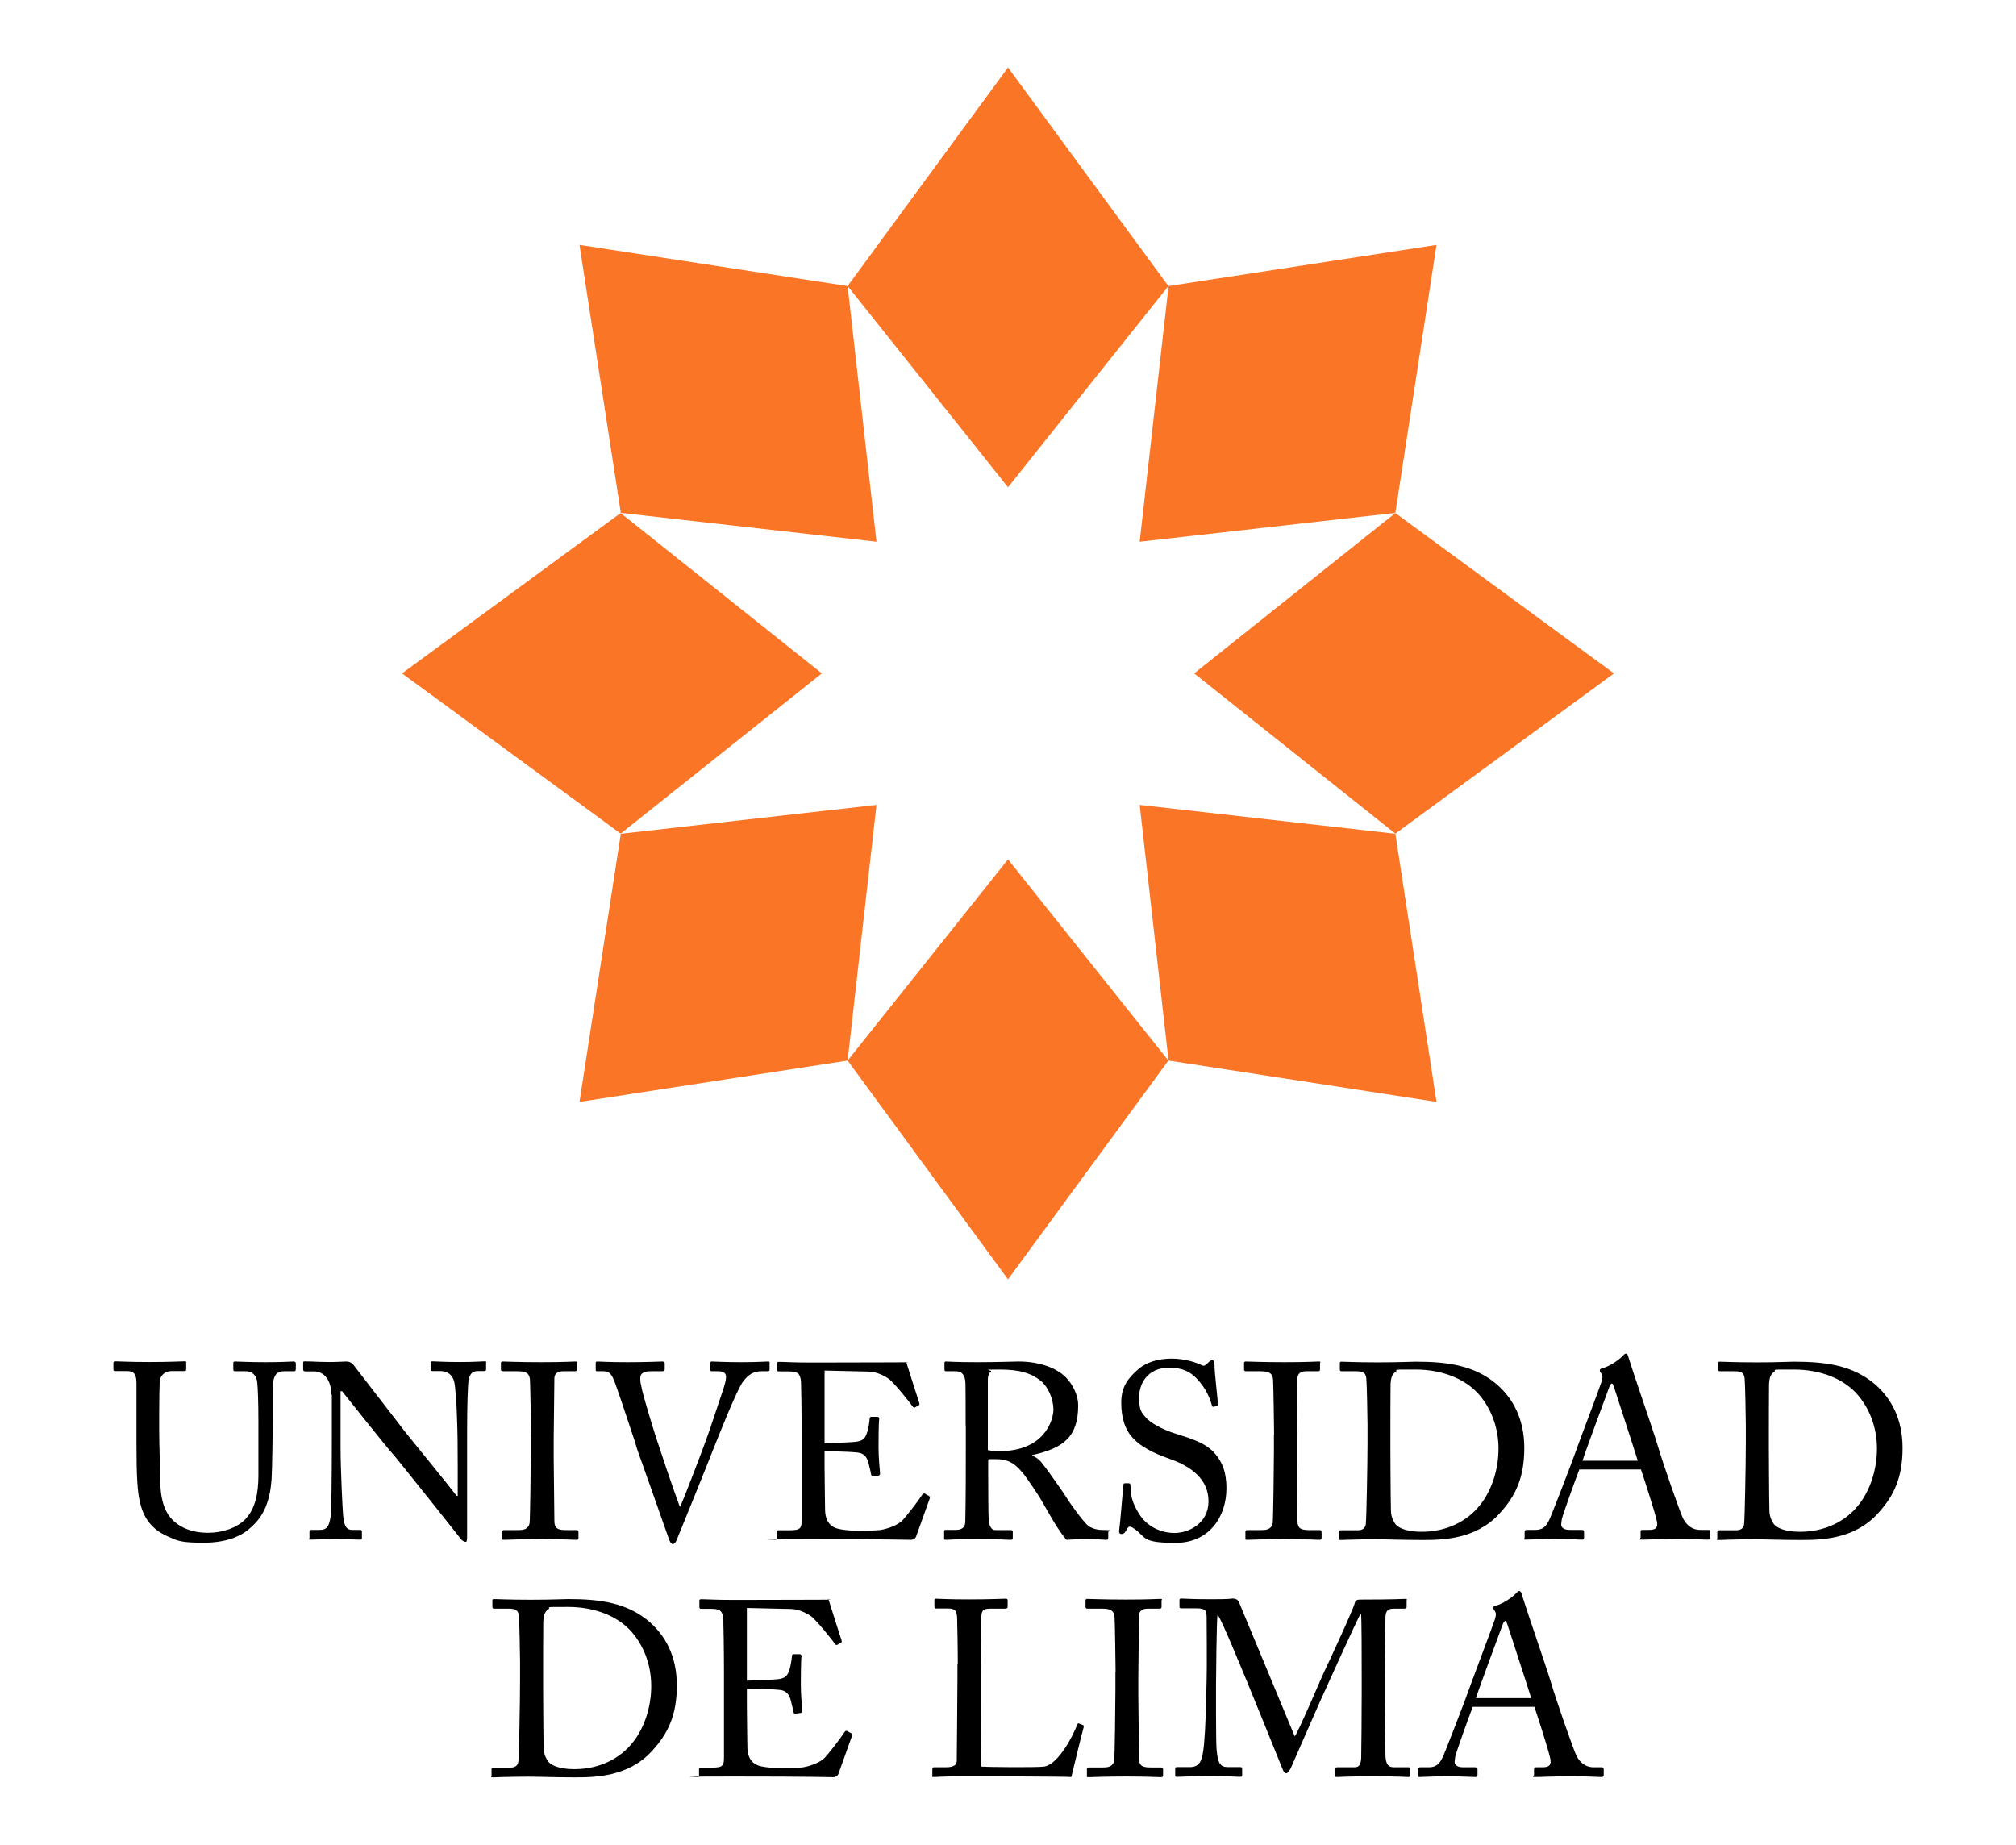
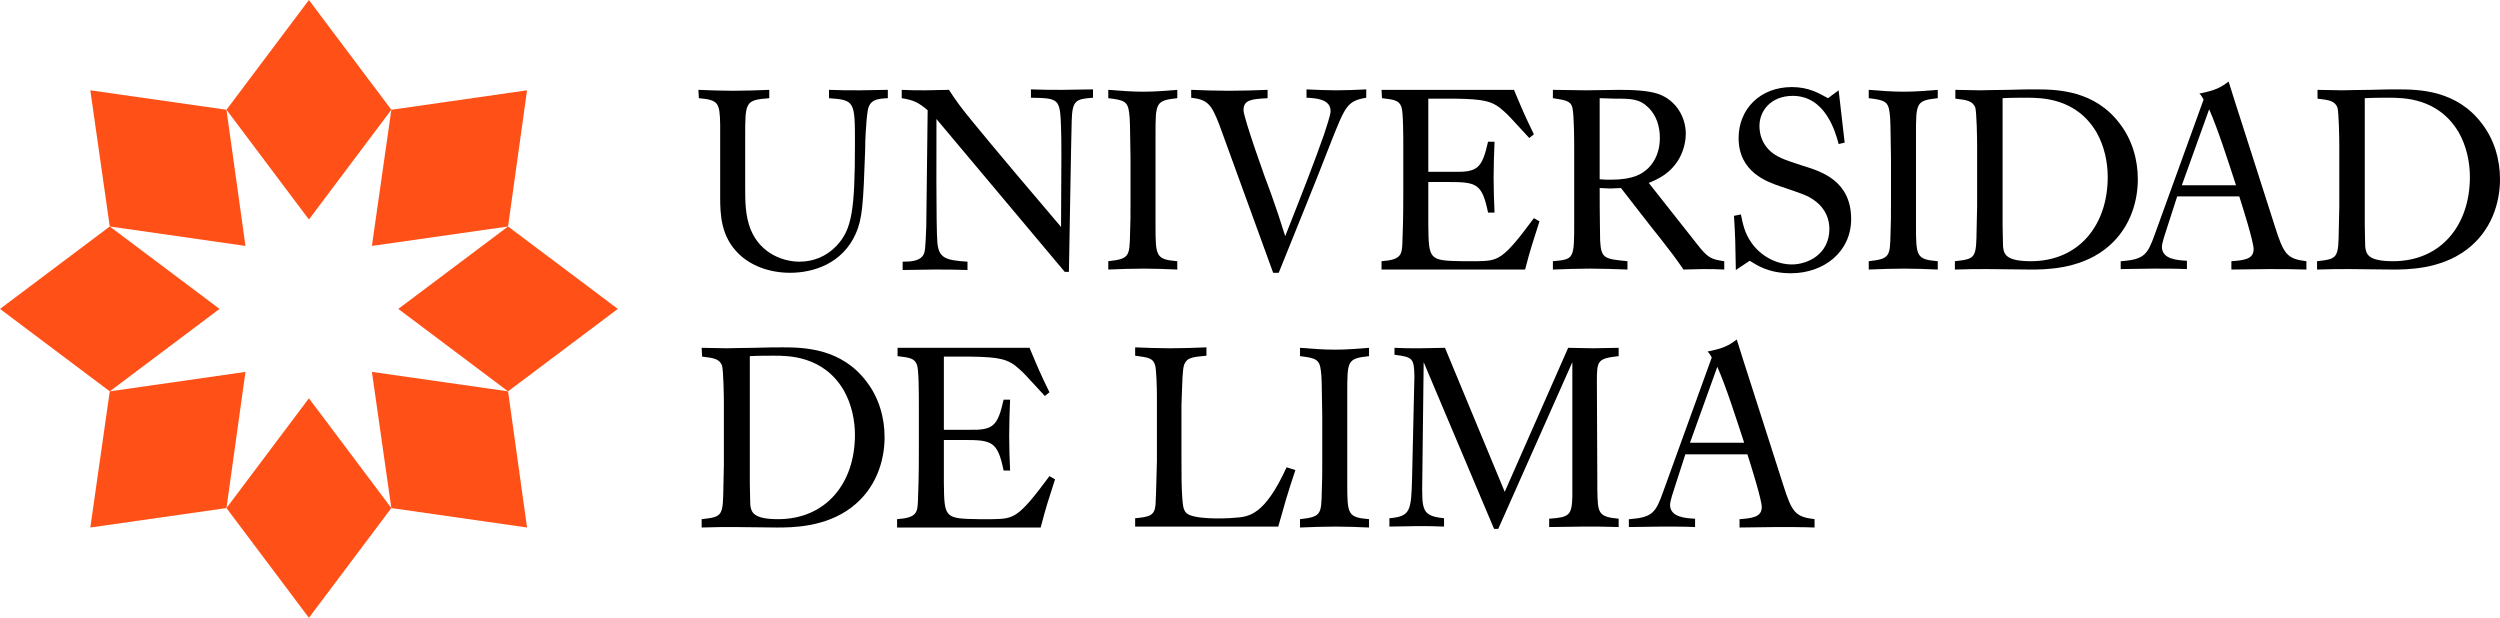
- <svg xmlns="http://www.w3.org/2000/svg" id="Capa_1" version="1.1" viewBox="0 0 1180.4 1080">
-   <defs>
-     <style>
-       .st0 {
-         fill: #fa7525;
-       }
-     </style>
-   </defs>
-   <g>
-     <polygon class="st0" points="513.2 317.2 496.3 167.5 339.3 143.4 363.5 300.3 513.2 317.2" />
-     <polygon class="st0" points="667.3 317.2 817 300.3 841.1 143.4 684.2 167.5 667.3 317.2" />
-     <polygon class="st0" points="590.2 285.3 684.1 167.5 590.2 39.5 496.3 167.5 590.2 285.3" />
-     <polygon class="st0" points="817 300.4 699.2 394.3 817 488.1 945 394.3 817 300.4" />
-     <polygon class="st0" points="667.3 471.3 684.2 621 841.1 645.2 817 488.2 667.3 471.3" />
-     <polygon class="st0" points="590.2 503.2 496.3 621 590.2 749.1 684.1 621 590.2 503.2" />
-     <polygon class="st0" points="481.2 394.3 363.4 300.4 235.4 394.3 363.4 488.1 481.2 394.3" />
-     <polygon class="st0" points="513.2 471.3 363.5 488.2 339.3 645.2 496.3 621 513.2 471.3" />
-   </g>
-   <g>
-     <path d="M99.6,900.2c-9.9-3.9-15.1-10.4-17.4-19.6-1.8-6.6-2.3-16.4-2.3-35.5v-34.8c0-5.1-1-7.5-5.6-7.5h-6.9c-.9,0-1-.3-1-1.3v-3.2c0-.9.1-1.2,1.3-1.2s8.6.4,20,.4,18.4-.4,20-.4,1.3.3,1.3.9v3.8c0,.7-.1,1-1.2,1h-7.3c-4.2,0-6.7,2.8-7,6-.1,1.3-.3,11.5-.3,19v9.6c0,7.7.6,26.3.7,31,.1,6.7,1.3,13.6,4.7,18.6,5.4,7.9,14.8,10.5,23.2,10.5s16.8-2.8,21.9-8c5.7-6.1,7.6-14.9,7.6-25.7v-31.3c0-11.1-.3-19.6-.7-23.2-.4-3.8-2.8-6.4-6.6-6.4h-6.4c-.9,0-1-.4-1-1.2v-3.5c0-.7.1-1,1-1,1.5,0,8.2.4,18,.4s14.8-.4,16.1-.4,1.5.6,1.5,1v3.2c0,.9-.1,1.5-.9,1.5h-6c-5.4,0-5.8,4.1-6.3,5.8-.3,1.5-.3,22.2-.3,24.3s-.3,27.6-.7,33.3c-.9,12-4.1,21.2-12.3,28.2-5.8,5.4-14.8,8.8-27.5,8.8s-14.9-1-19.7-3.1Z" />
-     <path d="M194,816.6c0-8.6-4.4-13.4-9.6-13.6h-6c-.7-.1-.9-.7-.9-1.2v-3.8c0-.6.1-.9.9-.9s1.9.1,4.1.1c2.2.1,5.4.3,10.4.3s8-.3,9.8-.3,3.1.6,4.2,1.9c.7.9,29.1,37.7,30.7,39.8,1.6,2,26.3,32.3,29.8,37h.6v-17.4c0-13-.1-20.2-.4-27.5-.1-5.7-.9-20-1.8-22.5-1.2-3.7-3.9-5.7-8-5.7h-4.7c-.6,0-.9-.3-.9-1v-3.8c0-.6.3-.9.9-.9,2,0,6.7.4,16.1.4s12.3-.4,14.2-.4,1.2.4,1.2,1v3.7c0,.6-.3,1-.9,1h-3.9c-3.9,0-5.4,2.5-5.7,8-.6,9.8-.6,24.3-.6,33.8v54.7c0,2-.1,3.5-.7,3.5-1.8,0-3.1-1.8-3.5-2.3-.1-.3-8.8-11.1-17.8-22.5-10.2-12.7-20.9-26.2-21.8-27-1.6-1.5-28.5-35.2-29.4-36.4h-.9v32.4c0,13.6,1.2,37.4,1.5,40.3.6,5.7,1.5,8.5,5.4,8.5h4.4c1,0,1.2.4,1.2,1.3v3.2c0,.9-.1,1.2-1.2,1.2-1.5,0-10.2-.4-14.2-.4s-13.2.4-14.6.4-.7-.3-.7-1v-3.8c0-.4.1-.9.9-.9h5c4.2,0,5.8-1.8,6.6-8.9.3-2.8.6-19.4.6-45.5v-24.8Z" />
-     <path d="M310.9,839.9c0-3.5-.4-29.8-.6-32-.3-3.5-1.8-5-7.3-5h-8.5c-.7,0-1.2-.3-1.2-.9v-3.9c0-.6.4-.9,1-.9,1.8,0,9.2.4,22.8.4s17.7-.4,19.7-.4,1,.4,1,1v3.7c0,.7-.4,1-1.2,1h-6.9c-2.9,0-5.1,1.2-5.1,4.1s-.4,33.8-.4,35.5v11.3c0,1.5.4,35.2.4,36.8,0,4.5,2.2,5.3,6.9,5.3h6c.7,0,1.2.3,1.2,1v3.8c0,.6-.4.9-1.3.9-1.8,0-7.6-.4-20.3-.4s-20.2.4-21.8.4-1.2-.3-1.2-.9v-3.9c0-.6.4-.9,1.2-.9h8.2c2.9,0,6-.4,6.6-4.2.3-2.2.7-33.8.7-41.5v-10.2Z" />
-     <path d="M348.8,798.2c0-.7.1-1,1-1,1.5,0,6.3.4,17.7.4s18.9-.4,20.2-.4,1.5.4,1.5,1v3.4c0,.7-.1,1.3-1.2,1.3h-7c-4.1,0-6.1,1.3-6.1,3.8s.1,2.9.6,5c.9,5.3,6.3,22.7,8.9,30.8,1.8,5.6,10.2,30.7,13.6,39.6h.3c3.1-6.9,14.5-37,15.6-40.3,1.5-3.9,7-20.8,9.2-27.2,1.2-3.7,2-6.3,2-8.3s-1-3.4-4.7-3.4h-3.8c-.6,0-.7-.4-.7-1.3v-3.4c0-.7.1-1,.9-1,1.3,0,8,.4,17.2.4s14.3-.4,15.6-.4,1,.3,1,1v3.7c0,.6-.1,1-1,1h-3.9c-4.8,0-7.6,2.3-10.4,5.7-3.8,4.7-15.5,34.6-18,40.8-1.8,4.8-20.6,51.3-21.3,52.8-.6,1.2-1.3,1.9-2,1.9-1.2,0-1.8-1.5-2.5-3.4-4.7-13.4-16.5-46.8-18.4-52l-1.5-5c-3.5-10.4-10.4-31.6-12.3-36-1.5-3.4-2.9-4.8-6-4.8h-3.8c-.6,0-.7-.4-.7-1v-3.7Z" />
-     <path d="M482.7,845.1c1.2,0,16.8-.6,18.6-.9,4.2-.7,5.4-1.9,6.7-6.4.4-1.5,1-4.4,1.2-7.2,0-.7.4-1,1-1h3.7c.7.1,1,.7.9,1.3-.4,2.5-.4,14.5-.4,16.7,0,5.1.6,12.1.9,15.2,0,.7-.3,1-.9,1.2l-3.2.4c-.7.1-1-.3-1.2-1.3-.3-1.9-1.2-5.3-1.6-6.9-.9-3.1-2.5-5.3-6.3-5.7-6.9-.7-17-.7-19.3-.7v9.1c0,7.9.3,22.1.3,25,.1,7.6,3.8,10.5,8.3,11.4,2.9.6,7.2,1,10.8,1s9.8-.1,12.9-.4c2.5-.3,8.9-1.9,12.7-5.1,1.8-1.5,9.9-12,12-15.3.4-.7.9-1.3,1.8-.9l2.3,1.3c.7.4.7.9.3,2l-7.7,21.5c-.4,1.3-1.5,2.2-3.2,2.2s-13-.4-58.5-.4-16.1.4-18.7.4-1.3-.3-1.3-1v-3.9c0-.6.4-.7,1.5-.7h5.8c6.7,0,7.3-1,7.3-6.4v-49c0-12.1-.3-30.4-.4-31.9-.6-4.7-2-5.7-7.5-5.7h-5.3c-.7,0-1.2-.1-1.2-1v-3.9c0-.4.3-.7,1-.7,3.2,0,8.3.4,18,.4h6.4c14.5,0,28.9-.1,43.4-.1s5.1-.3,5.8-.3,1,.3,1.2.7c.6,2,7,22.1,7.5,23.5.1.6.1,1-.4,1.3l-2.2,1.2c-.4.3-1-.1-1.2-.4-.3-.6-11.1-14.5-14.6-16.7-3.1-2-7.2-3.8-11.1-3.9l-26-.6v42.8Z" />
-     <path d="M565.4,834.6c0-10.8,0-20.2-.1-24.4-.1-4.8-1.9-7.3-5.6-7.3h-5.8c-.7,0-.9-.4-.9-1v-3.7c0-.7.1-1,.9-1,1.3,0,5.8.4,18.1.4s21.8-.4,24.4-.4c12.1,0,21.8,3.7,27.3,8.9,4.8,4.7,7.6,11.3,7.6,16.7,0,18.3-8.3,25.1-27,29.2v.3c3.5,1.3,5.6,3.9,6.7,5.6,1.8,1.9,12.1,16.8,13.3,18.7.7,1.5,10.1,14.8,12.9,16.8,3.1,2.2,6.4,2.5,10.5,2.5s1.2.6,1.2,1.2v3.2c0,.9-.1,1.3-1.2,1.3s-5-.4-11.4-.4-9.6.3-11.8.4c-1.6-1.5-4.8-6.4-6.1-8.3-1.2-1.8-9.1-15.6-9.8-16.8-.6-1-7.6-11.5-9.4-13.6-3.8-4.5-7.3-8.5-15.8-8.5s-2.8,0-4.8.4v8.2c0,8.6.1,25,.3,27.2.3,3.1,1.5,5.7,3.7,5.7h9.2c1,0,1.2.4,1.2,1.2v3.2c0,1-.1,1.3-1.6,1.3s-5.3-.4-19.1-.4-16.7.4-18.3.4-1.2-.4-1.2-1.2v-3.4c0-.7,0-1.2.7-1.2h6c3.2,0,5.7-1,5.7-5,.3-14.5.3-28.2.3-42.1v-14.2ZM578.5,849.1c2.2.4,3.8.6,6.6.6,26.6,0,31.7-18.3,31.7-24.4s-3.1-13.2-7.3-16.7c-5.7-4.5-12.1-6.7-24.3-6.7s-3.7.3-5,1.2c-1,.7-1.8,2.3-1.8,4.7v41.4Z" />
-     <path d="M664.9,895.7c-1.8-1.3-2.6-1.8-3.4-1.8s-1.5,1-2.3,2.5c-.9,1.6-1.6,1.8-2.6,1.8s-1.6-.7-1.3-2.3c.6-3.7,2-22.2,2.5-26.5.1-.9.4-.9,1-.9h2.2c.6.1.9.4.9,1.3.1,4.7.4,9.5,5.3,17,4.4,6.9,12.4,10.8,20.5,10.8s19.9-5.4,19.9-18.6-10.8-20.6-22.5-24.7c-4.5-1.6-15.1-5.3-21.3-11.8-4.8-4.8-7.3-11.7-7.3-21.3s4.5-14.5,9.1-18.7c5.3-5,12.6-7,20.5-7s14.8,2.5,17.2,3.7c1.3.7,2,.6,2.8-.1l1.9-1.8c.7-.6,1.2-.9,1.9-.9s1.2,1.2,1.2,2.5c0,5.1,1.9,20,2,23.2,0,.7-.1,1-.7,1.2l-1.8.4c-.4.1-.7,0-.9-.4-1.2-4.2-3.1-9.9-9.1-16.2-3.9-4.2-9.1-6.3-15.9-6.3-13,0-17.7,9.6-17.7,17.1s.9,8.9,4.5,12.7c4.2,4.2,12.4,7.5,16.7,8.8,10.1,3.2,18.3,5.7,23.5,12.1,3.8,4.5,6.4,10.2,6.4,19.9,0,17.2-10.5,32-29.8,32s-17.4-3.1-23.2-7.6Z" />
-     <path d="M746,839.9c0-3.5-.4-29.8-.6-32-.3-3.5-1.8-5-7.3-5h-8.5c-.7,0-1.2-.3-1.2-.9v-3.9c0-.6.4-.9,1-.9,1.8,0,9.2.4,22.8.4s17.7-.4,19.7-.4,1,.4,1,1v3.7c0,.7-.4,1-1.2,1h-6.9c-2.9,0-5.1,1.2-5.1,4.1s-.4,33.8-.4,35.5v11.3c0,1.5.4,35.2.4,36.8,0,4.5,2.2,5.3,6.9,5.3h6c.7,0,1.2.3,1.2,1v3.8c0,.6-.4.9-1.3.9-1.8,0-7.6-.4-20.3-.4s-20.2.4-21.8.4-1.2-.3-1.2-.9v-3.9c0-.6.4-.9,1.2-.9h8.2c2.9,0,6-.4,6.6-4.2.3-2.2.7-33.8.7-41.5v-10.2Z" />
-     <path d="M800.7,834c0-3.8-.4-24.6-.7-27-.4-3.5-2.3-4.1-6.3-4.1h-8c-.7,0-1.2-.1-1.2-1v-3.9c0-.6.4-.7,1-.7,1.9,0,8.3.4,21.5.4s18.4-.4,21.8-.4c18.9,0,34.6,2.2,47.5,13.2,9.5,8.2,16.2,20.3,16.2,37.3s-4.8,27.9-14.5,38.4c-14,15.5-34.2,15.5-45.5,15.5s-20.3-.4-26.9-.4c-12.7,0-18.6.4-20.6.4s-1-.3-1-1v-3.8c0-.6.4-.9,1.2-.9h9.8c2.8,0,4.4-1.2,4.7-3.5.4-3.1,1-36,1-47.4v-11ZM814.1,848.2c0,1.9.1,26.7.3,35.8,0,2.9.6,5.3,2.5,8.2,2.3,3.1,8.2,4.7,15.5,4.7,14.9,0,27-6.4,34.3-15.8,6.1-7.6,10.7-19.6,10.7-32.9s-5-24.6-12-32.3c-7.6-8.3-20.5-14-36.7-14s-9.2,0-11.7,1.5c-2,1.3-2.6,3.7-2.8,6.9-.1,6.1-.1,25.3-.1,27.6v10.4Z" />
-     <path d="M924.7,860.5c-1.5,3.7-9.5,25.9-10.2,28.9-.1,1-.4,2.5-.4,3.2,0,2,1.8,3.2,5,3.2h6.9c1,0,1.5.3,1.5,1v3.4c0,1-.4,1.3-1.2,1.3-2,0-8-.4-16.7-.4s-13.9.4-15.9.4-1-.3-1-1.2v-3.5c0-.7.6-1,1.2-1h5.1c4.4,0,6.4-2,8.5-6.7,1-2.3,11.7-29.4,15.9-41.4,1-2.9,12.9-34.3,14.2-38.3.4-1.5,1.2-3.4.1-5-.4-.6-1-1.3-1-1.9s.3-1,1.3-1.3c4.1-.9,10.5-5.3,12.1-7.3.7-.7,1.2-1.3,1.9-1.3s1.2.9,1.6,2.5c2.8,9.2,14.2,41.9,17,51.3,3.4,11.4,12.9,38.6,14.9,42.8,2.5,4.8,6.3,6.6,9.9,6.6h4.8c.9,0,1.2.4,1.2,1v3.7c0,.7-.4,1-1.5,1-2.6,0-5.7-.4-17.5-.4s-17.2.4-20.6.4-1.2-.4-1.2-1.3v-3.4c0-.9.4-1,1.3-1h3.7c4.1,0,5.4-1.5,4.4-5.6-1.2-5.3-7.2-24-9.2-29.8h-36ZM958.9,855.2c-1.3-4.4-13.2-40.9-13.9-43.1-.4-1-.7-2-1.2-2s-1.2,1-1.6,2.2c-.7,1.9-14.6,39.3-15.6,43h32.3Z" />
-     <path d="M1022.2,834c0-3.8-.4-24.6-.7-27-.4-3.5-2.3-4.1-6.3-4.1h-8c-.7,0-1.2-.1-1.2-1v-3.9c0-.6.4-.7,1-.7,1.9,0,8.3.4,21.5.4s18.4-.4,21.8-.4c18.9,0,34.6,2.2,47.5,13.2,9.5,8.2,16.2,20.3,16.2,37.3s-4.8,27.9-14.5,38.4c-14,15.5-34.2,15.5-45.5,15.5s-20.3-.4-26.9-.4c-12.7,0-18.6.4-20.6.4s-1-.3-1-1v-3.8c0-.6.4-.9,1.2-.9h9.8c2.8,0,4.4-1.2,4.7-3.5.4-3.1,1-36,1-47.4v-11ZM1035.7,848.2c0,1.9.1,26.7.3,35.8,0,2.9.6,5.3,2.5,8.2,2.3,3.1,8.2,4.7,15.5,4.7,14.9,0,27-6.4,34.3-15.8,6.1-7.6,10.7-19.6,10.7-32.9s-5-24.6-12-32.3c-7.6-8.3-20.5-14-36.7-14s-9.2,0-11.7,1.5c-2,1.3-2.6,3.7-2.8,6.9-.1,6.1-.1,25.3-.1,27.6v10.4Z" />
-     <path d="M304.5,973c0-3.8-.4-24.6-.7-27-.4-3.5-2.3-4.1-6.3-4.1h-8c-.7,0-1.2-.1-1.2-1v-3.9c0-.6.4-.7,1-.7,1.9,0,8.3.4,21.5.4s18.4-.4,21.8-.4c18.9,0,34.6,2.2,47.5,13.2,9.5,8.2,16.2,20.3,16.2,37.3s-4.8,27.9-14.5,38.4c-14,15.5-34.2,15.5-45.5,15.5s-20.3-.4-26.9-.4c-12.7,0-18.6.4-20.6.4s-1-.3-1-1v-3.8c0-.6.4-.9,1.2-.9h9.8c2.8,0,4.4-1.2,4.7-3.5.4-3.1,1-36,1-47.4v-11ZM318,987.2c0,1.9.1,26.7.3,35.8,0,2.9.6,5.3,2.5,8.2,2.3,3.1,8.2,4.7,15.5,4.7,14.9,0,27-6.4,34.3-15.8,6.1-7.6,10.7-19.6,10.7-32.9s-5-24.6-12-32.3c-7.6-8.3-20.5-14-36.7-14s-9.2,0-11.7,1.5c-2,1.3-2.6,3.7-2.8,6.9-.1,6.1-.1,25.3-.1,27.6v10.4Z" />
-     <path d="M437.2,984.1c1.2,0,16.8-.6,18.6-.9,4.2-.7,5.4-1.9,6.7-6.4.4-1.5,1-4.4,1.2-7.2,0-.7.4-1,1-1h3.7c.7.1,1,.7.9,1.3-.4,2.5-.4,14.5-.4,16.7,0,5.1.6,12.1.9,15.2,0,.7-.3,1-.9,1.2l-3.2.4c-.7.1-1-.3-1.2-1.3-.3-1.9-1.2-5.3-1.6-6.9-.9-3.1-2.5-5.3-6.3-5.7-6.9-.7-17-.7-19.3-.7v9.1c0,7.9.3,22.1.3,25,.1,7.6,3.8,10.5,8.3,11.4,2.9.6,7.2,1,10.8,1s9.8-.1,12.9-.4c2.5-.3,8.9-1.9,12.7-5.1,1.8-1.5,9.9-12,12-15.3.4-.7.9-1.3,1.8-.9l2.3,1.3c.7.4.7.9.3,2l-7.7,21.5c-.4,1.3-1.5,2.2-3.2,2.2s-13-.4-58.5-.4-16.1.4-18.7.4-1.3-.3-1.3-1v-3.9c0-.6.4-.7,1.5-.7h5.8c6.7,0,7.3-1,7.3-6.4v-49c0-12.1-.3-30.4-.4-31.9-.6-4.7-2-5.7-7.5-5.7h-5.3c-.7,0-1.2-.1-1.2-1v-3.9c0-.4.3-.7,1-.7,3.2,0,8.3.4,18,.4h6.4c14.5,0,28.9-.1,43.4-.1s5.1-.3,5.8-.3,1,.3,1.2.7c.6,2,7,22.1,7.5,23.5.1.6.1,1-.4,1.3l-2.2,1.2c-.4.3-1-.1-1.2-.4-.3-.6-11.1-14.5-14.6-16.7-3.1-2-7.2-3.8-11.1-3.9l-26-.6v42.8Z" />
-     <path d="M560.8,974.6c0-9.4-.3-24.8-.4-27.5-.3-3.8-1-5.3-5.4-5.3h-6.9c-.9,0-1-.7-1-1.5v-3.2c0-.7.1-1,1-1,1.6,0,6.9.4,19,.4s20.3-.4,21.6-.4,1.3.4,1.3,1.2v3.4c0,.7-.3,1.2-1.5,1.2h-8.8c-4.5,0-5.1,1.5-5.1,5.7s-.4,24-.4,34.2v12.6c0,2.5,0,34.1.4,40,3.2.3,32.2.6,36.7,0,8.6-1.3,17.4-18.9,19.4-24.6.3-.6.6-.9,1.2-.6l2.3.9c.4.3.4.4.3,1.3-.4,1-6.3,25.1-7.2,29.1-3.8-.3-45.9-.4-61.5-.4s-16.8.4-18.7.4-1.2-.3-1.2-1v-3.7c0-.7.1-1,1-1h7c5.4,0,6.3-2,6.3-3.9,0-2.8.4-39.2.4-48.1v-8.2Z" />
-     <path d="M653.2,978.9c0-3.5-.4-29.8-.6-32-.3-3.5-1.8-5-7.3-5h-8.5c-.7,0-1.2-.3-1.2-.9v-3.9c0-.6.4-.9,1-.9,1.8,0,9.2.4,22.8.4s17.7-.4,19.7-.4,1,.4,1,1v3.7c0,.7-.4,1-1.2,1h-6.9c-2.9,0-5.1,1.2-5.1,4.1s-.4,33.8-.4,35.5v11.3c0,1.5.4,35.2.4,36.8,0,4.5,2.2,5.3,6.9,5.3h6c.7,0,1.2.3,1.2,1v3.8c0,.6-.4.9-1.3.9-1.8,0-7.6-.4-20.3-.4s-20.2.4-21.8.4-1.2-.3-1.2-.9v-3.9c0-.6.4-.9,1.2-.9h8.2c2.9,0,6-.4,6.6-4.2.3-2.2.7-33.8.7-41.5v-10.2Z" />
-     <path d="M758.1,1016.7c2-2.2,16.7-37.1,17.8-39,1-2,17-36.4,17.4-39.3.3-1.6,1.9-1.8,3.4-1.8,19.4,0,24.4-.4,26-.4s.9.4.9,1v3.4c0,.9-.1,1.3-1.2,1.3h-6.4c-4.4,0-4.8,2.6-4.8,6s-.4,25.1-.4,34.9v10.2c0,7.3.4,31,.4,33.9,0,5.6,1.3,7.9,5,7.9h8.6c.9,0,1,.4,1,1v3.4c0,.9-.1,1.3-1.3,1.3-1.8,0-4.4-.4-20.5-.4s-19.1.4-21,.4-1.2-.4-1.2-1.3v-3.4c0-.7.1-1,1.2-1h9.9c2.5,0,3.8-.9,4.1-5.3.1-1.8.3-27.2.3-38v-9.4c0-9.6,0-35.7-.4-37h-.3c-1.5,1.9-22.2,47.9-22.9,49.4-.9,1.8-17.1,39-17.7,40.3-.6,1.3-1.8,3.5-2.9,3.5s-1.6-1.2-2.2-2.6c-.4-1-19.1-47.2-19.9-49-2.8-6.7-16.1-39.5-18.1-41.2-.6,2-.9,39-.9,40.8s-.1,32.6.3,37.7c.7,8.3,2,10.7,6.7,10.7h7.3c.9,0,1,.4,1,1v3.7c0,.6-.1,1-1.3,1s-5.6-.4-17.7-.4-17.5.4-18.9.4-1.3-.1-1.3-1.3v-3.5c0-.4.1-.9.9-.9h7.7c5.6,0,6.9-3.8,7.7-8.8,1.8-10.4,2.2-47.8,2.2-50.4s0-24.1-.1-28.4c-.1-3.4,0-5.4-6-5.4h-8.9c-.9,0-1-.4-1-1v-3.8c0-.4.1-.9,1-.9,1.5,0,5.4.4,17.8.4s10.7-.4,12.4-.4,3.1.6,3.8,2.5l32.4,78Z" />
-     <path d="M862.3,999.5c-1.5,3.7-9.5,25.9-10.2,28.9-.1,1-.4,2.5-.4,3.2,0,2,1.8,3.2,5,3.2h6.9c1,0,1.5.3,1.5,1v3.4c0,1-.4,1.3-1.2,1.3-2,0-8-.4-16.7-.4s-13.9.4-15.9.4-1-.3-1-1.2v-3.5c0-.7.6-1,1.2-1h5.1c4.4,0,6.4-2,8.5-6.7,1-2.3,11.7-29.4,15.9-41.4,1-2.9,12.9-34.3,14.2-38.3.4-1.5,1.2-3.4.1-5-.4-.6-1-1.3-1-1.9s.3-1,1.3-1.3c4.1-.9,10.5-5.3,12.1-7.3.7-.7,1.2-1.3,1.9-1.3s1.2.9,1.6,2.5c2.8,9.2,14.2,41.9,17,51.3,3.4,11.4,12.9,38.6,14.9,42.8,2.5,4.8,6.3,6.6,9.9,6.6h4.8c.9,0,1.2.4,1.2,1v3.7c0,.7-.4,1-1.5,1-2.6,0-5.7-.4-17.5-.4s-17.2.4-20.6.4-1.2-.4-1.2-1.3v-3.4c0-.9.4-1,1.3-1h3.7c4.1,0,5.4-1.5,4.4-5.6-1.2-5.3-7.2-24-9.2-29.8h-36ZM896.5,994.2c-1.3-4.4-13.2-40.9-13.9-43.1-.4-1-.7-2-1.2-2s-1.2,1-1.6,2.2c-.7,1.9-14.6,39.3-15.6,43h32.3Z" />
+ <svg xmlns="http://www.w3.org/2000/svg" version="1.1" id="Layer_1" x="0px" y="0px" viewBox="0 0 539.8 133.4" xml:space="preserve" width="539.8" height="133.4">
+   <defs id="defs65" />
+   <style type="text/css" id="style2">
+ 	.st0{fill:#FF5117;}
+ </style>
+   <g id="Layer_2_00000037679501636230389660000015428553215928911767_" transform="translate(-30.1,-83.3)">
+ </g>
+   <g id="Layer_1_00000103949419672302780990000006420712079654338223_" transform="translate(-30.1,-83.3)">
+     <g id="g59">
+       <g id="g39">
+         <path d="m 180.9,102.7 c 2.4,0.1 5,0.2 7.5,0.2 2.6,0 5.1,-0.1 7.8,-0.2 v 1.8 c -5.2,0.4 -5.2,0.8 -5.2,8.3 v 11 c 0,2.9 0,6.1 1.2,9.1 2.2,5.3 7.2,6.9 10.5,6.9 3,0 5.8,-1.1 8,-3.4 3.3,-3.5 4,-7.5 4,-22 0,-9.2 0,-9.5 -5.6,-9.9 v -1.8 c 2.2,0.1 4.5,0.1 6.7,0.1 2,0 4,-0.1 6,-0.1 v 1.8 c -2.1,0.1 -3.5,0.3 -4.1,1.8 -0.2,0.5 -0.3,1 -0.5,3.1 -0.3,3.7 -0.3,5.8 -0.3,6.4 -0.4,11.6 -0.6,14.7 -2,17.9 -2.9,6.6 -9.3,8.5 -14.2,8.5 -4.6,0 -8.5,-1.6 -11,-4 -4,-3.8 -4.1,-8.7 -4.1,-12.4 v -15.6 c -0.1,-4.8 -0.4,-5.3 -4.6,-5.7 z" id="path5" />
+         <path d="m 224.8,102.7 c 1.7,0.1 3.4,0.1 5.1,0.1 1.7,0 3.4,-0.1 5.1,-0.1 1.5,2.3 2.4,3.6 5.2,7 3.9,4.8 14.8,17.7 19,22.6 0.1,-15.4 0.1,-18.7 0,-21.4 -0.2,-6.3 -0.4,-6.4 -6.5,-6.5 v -1.8 c 2.3,0.1 4.5,0.1 6.8,0.1 2.2,0 4.1,-0.1 6.6,-0.1 v 1.8 c -3.6,0.3 -4.5,0.4 -4.6,5.1 -0.1,2.8 -0.5,27.7 -0.6,32.5 H 260 l -27.7,-33 c 0,4.2 -0.1,23.7 0.2,26.7 0.3,3.4 1.9,3.8 6.5,4.1 v 1.8 c -2.4,-0.1 -4.8,-0.1 -7.2,-0.1 -2.2,0 -4.5,0.1 -6.8,0.1 v -1.8 c 1.7,0 3.4,-0.1 4.3,-1.2 0.6,-0.8 0.6,-1.6 0.8,-6.4 l 0.3,-25.1 c -2,-1.7 -3.1,-2.2 -5.6,-2.6 z" id="path7" />
+         <path d="m 269.4,102.7 c 2.5,0.2 5,0.4 7.6,0.4 2.4,0 4.9,-0.2 7.3,-0.4 v 1.8 c -4.7,0.5 -4.7,1 -4.7,7.9 V 132 c 0,6.7 0.1,7.3 4.7,7.7 v 1.8 c -2.5,-0.1 -4.8,-0.2 -7.2,-0.2 -2.6,0 -5.2,0.1 -7.7,0.2 v -1.8 c 4.5,-0.5 4.6,-1 4.7,-5.9 0.1,-2.1 0.1,-4.3 0.1,-6.5 v -10 c -0.1,-6.8 -0.1,-8.3 -0.3,-9.7 -0.3,-2.4 -1.1,-2.7 -4.5,-3.1 z" id="path9" />
+         <path d="m 287.4,102.7 c 2.6,0.1 5.4,0.2 8.1,0.2 2.8,0 5.6,-0.1 8.3,-0.2 v 1.8 c -3.4,0.2 -5.2,0.3 -5.2,2.6 0,1.6 4.9,15.4 5.9,17.9 1.5,4.3 1.7,4.8 3.1,9.3 3.8,-9.6 6.3,-16 8.4,-22 0.4,-1.3 1.4,-4.1 1.4,-5 0,-2.6 -3.1,-2.8 -5.2,-2.9 v -1.8 c 2.2,0.1 4.3,0.2 6.4,0.2 2.2,0 4.4,-0.1 6.5,-0.2 v 1.8 c -4.1,0.7 -4.5,1.8 -7.5,9.3 -3.7,9.6 -7.6,19 -11.4,28.5 H 305 l -11.6,-31.9 c -1.7,-4.4 -2.5,-5.5 -6.1,-5.9 v -1.7 z" id="path11" />
+         <path d="M 328.4,102.7 H 357 c 1.8,4.3 2.3,5.5 4.3,9.6 l -1,0.8 c -4.5,-4.9 -4.5,-4.9 -5.5,-5.8 -2.4,-2.2 -4.2,-2.6 -10.6,-2.7 h -5.7 v 15.8 h 5.5 c 5.2,0.1 6.1,-0.8 7.4,-6.5 h 1.4 c -0.1,2.6 -0.2,5.2 -0.2,7.8 0,2.5 0.1,5.1 0.2,7.5 h -1.4 c -1.3,-6.3 -2.5,-6.6 -8.6,-6.6 h -4.3 v 9.3 c 0.1,7.5 0.1,7.7 7.6,7.8 h 2.9 c 4.6,-0.1 5.5,-0.1 12.3,-9.3 l 1.2,0.7 c -1.5,4.7 -1.9,5.8 -3.1,10.4 h -31 v -1.8 c 4.2,-0.3 4.4,-1.4 4.5,-3.9 0.1,-2.6 0.2,-5.3 0.2,-10.8 v -10.3 c 0,-1.7 0,-7.3 -0.4,-8.3 -0.5,-1.4 -1.5,-1.6 -4.2,-1.9 z" id="path13" />
+         <path d="m 365.4,102.7 c 2.4,0 4.8,0.1 7.2,0.1 1,0 5.9,-0.1 7,-0.1 2.8,0 6.3,0.1 8.6,0.9 3.9,1.4 5.9,5.1 5.9,8.6 0,1.2 -0.3,3.2 -1.3,5.1 -1.9,3.5 -4.8,4.7 -6.7,5.5 3.5,4.4 7,8.9 10.5,13.3 2.2,2.8 2.9,3.2 5.8,3.6 v 1.8 c -1.5,-0.1 -3,-0.1 -4.6,-0.1 -1.4,0 -2.7,0.1 -4.2,0.1 -2,-2.9 -2.5,-3.5 -4.9,-6.6 -2.9,-3.6 -5.7,-7.3 -8.6,-11 -0.8,0 -1.5,0.1 -2.3,0.1 -0.8,0 -1.5,-0.1 -2.3,-0.1 0,6.9 0.1,9.6 0.1,11.3 0.2,4 1,4 5.9,4.5 v 1.8 c -2.7,-0.1 -5.4,-0.2 -8.1,-0.2 -2.6,0 -4.9,0.1 -8,0.2 v -1.8 c 4.6,-0.4 4.6,-0.5 4.6,-8.4 v -15.8 c 0,-1.5 0,-7.4 -0.4,-9 -0.4,-1.5 -1.7,-1.6 -4.2,-2 z m 10.1,1.8 V 122 c 0.8,0.1 1.6,0.1 2.4,0.1 5,0 6.8,-1.3 8.1,-2.5 1.5,-1.5 2.5,-3.7 2.5,-6.5 0,-2.6 -0.8,-4.9 -2.4,-6.5 -2,-2 -3.8,-2 -7.3,-2 z" id="path15" />
+         <path d="m 406,129.6 c 0.4,2 0.8,4 2.2,6 2.1,3.1 5.6,4.8 8.8,4.8 3.3,0 8.1,-2.1 8.1,-7.7 0,-1.9 -0.7,-4.3 -3.2,-6.1 -1.5,-1.1 -2.5,-1.4 -7.2,-3 -3,-1 -9.2,-3.1 -9.2,-10.5 0,-6.2 4.6,-11 11.5,-11 3.6,0 5.8,1.3 7.8,2.4 l 2.3,-1.7 1.3,11.3 -1.3,0.3 c -0.7,-2.7 -2.9,-10.4 -9.9,-10.4 -4.7,0 -7.2,3.2 -7.2,6.5 0,1.8 0.6,3.6 1.9,5 1.6,1.7 3.5,2.3 7.5,3.6 3.9,1.2 10.4,3.2 10.4,11.5 0,7.1 -5.9,11.7 -13,11.7 -4.8,0 -7.3,-1.7 -8.9,-2.7 l -3,2 c -0.1,-5.7 -0.1,-7 -0.4,-11.7 z" id="path17" />
+         <path d="m 433.6,102.7 c 2.5,0.2 5,0.4 7.6,0.4 2.4,0 4.9,-0.2 7.3,-0.4 v 1.8 c -4.7,0.5 -4.7,1 -4.7,7.9 V 132 c 0,6.7 0.1,7.3 4.7,7.7 v 1.8 c -2.5,-0.1 -4.8,-0.2 -7.2,-0.2 -2.6,0 -5.2,0.1 -7.7,0.2 v -1.8 c 4.5,-0.5 4.6,-1 4.7,-5.9 0.1,-2.1 0.1,-4.3 0.1,-6.5 v -10 c -0.1,-6.8 -0.1,-8.3 -0.3,-9.7 -0.3,-2.4 -1.1,-2.7 -4.5,-3.1 z" id="path19" />
+         <path d="m 452.2,102.7 c 1.8,0 3.6,0.1 5.4,0.1 0.9,0 3.4,-0.1 6,-0.1 2.5,-0.1 5.1,-0.1 6.1,-0.1 4.6,0 12.7,0.2 18.1,7.4 2.7,3.5 3.9,7.8 3.9,12 0,5.2 -1.9,11.2 -7.2,15.2 -5.7,4.3 -12.9,4.3 -16.1,4.3 -1.3,0 -7.6,-0.1 -9.1,-0.1 -2.3,0 -4.5,0 -7.1,0.1 v -1.8 c 4.6,-0.5 4.6,-0.7 4.7,-7.2 0,-1.5 0.1,-3.1 0.1,-4.6 v -13.2 c 0,-1.7 -0.1,-7.1 -0.4,-8.2 -0.6,-1.4 -1.7,-1.6 -4.3,-1.9 v -1.9 z m 10.3,29.1 c 0,1.6 0.1,4.2 0.1,4.8 0.2,1.5 0.5,3.1 6,3.1 10.3,0 16.6,-7.7 16.6,-18.2 0,-3.1 -0.7,-6.6 -2.4,-9.6 -4.4,-7.5 -12,-7.5 -15.1,-7.5 -1.4,0 -3.5,0 -5.2,0.1 z" id="path21" />
+         <path d="m 488.2,139.7 c 4.9,-0.4 5.6,-1.4 7.2,-5.9 3.5,-9.7 7,-19.3 10.5,-29 -0.3,-0.5 -0.4,-0.8 -0.9,-1.3 3.5,-0.7 4.6,-1.3 6.3,-2.6 1.4,4.5 1.7,5.4 2.7,8.5 l 7.3,22.8 c 1.9,6 2.6,7 6.8,7.5 v 1.8 c -2.6,-0.1 -5.4,-0.1 -8.1,-0.1 -2.7,0 -5.4,0.1 -8.1,0.1 v -1.8 c 2.7,-0.2 4.8,-0.4 4.8,-2.6 0,-1.6 -2.3,-8.9 -3.1,-11.4 h -13.4 c -0.7,2.2 -1.4,4.4 -2.1,6.5 -0.5,1.5 -1.2,3.6 -1.2,4.4 0,2.7 3.4,2.9 5.4,3 v 1.8 c -2.3,-0.1 -4.7,-0.1 -7.1,-0.1 -2.4,0 -4.8,0.1 -7.2,0.1 v -1.7 z m 24.7,-16.4 c -1.8,-5.5 -3.9,-12.1 -5.8,-16.4 l -5.9,16.4 z" id="path23" />
+         <path d="m 530.4,102.7 c 1.8,0 3.6,0.1 5.4,0.1 0.9,0 3.4,-0.1 6,-0.1 2.5,-0.1 5.1,-0.1 6.1,-0.1 4.6,0 12.7,0.2 18.1,7.4 2.7,3.5 3.9,7.8 3.9,12 0,5.2 -1.9,11.2 -7.2,15.2 -5.7,4.3 -12.9,4.3 -16.1,4.3 -1.3,0 -7.6,-0.1 -9.1,-0.1 -2.3,0 -4.5,0 -7.1,0.1 v -1.8 c 4.6,-0.5 4.6,-0.7 4.7,-7.2 0,-1.5 0.1,-3.1 0.1,-4.6 v -13.2 c 0,-1.7 -0.1,-7.1 -0.4,-8.2 -0.6,-1.4 -1.7,-1.6 -4.3,-1.9 v -1.9 z m 10.3,29.1 c 0,1.6 0.1,4.2 0.1,4.8 0.2,1.5 0.5,3.1 6,3.1 10.3,0 16.6,-7.7 16.6,-18.2 0,-3.1 -0.7,-6.6 -2.4,-9.6 -4.4,-7.5 -12,-7.5 -15.1,-7.5 -1.4,0 -3.5,0 -5.2,0.1 z" id="path25" />
+         <path d="m 181.6,158.4 c 1.8,0 3.6,0.1 5.4,0.1 0.9,0 3.4,-0.1 6,-0.1 2.5,-0.1 5.1,-0.1 6.1,-0.1 4.6,0 12.7,0.2 18.1,7.4 2.7,3.5 3.9,7.8 3.9,12 0,5.2 -1.9,11.2 -7.2,15.2 -5.7,4.3 -12.9,4.3 -16.1,4.3 -1.3,0 -7.6,-0.1 -9.1,-0.1 -2.3,0 -4.5,0 -7.1,0.1 v -1.8 c 4.6,-0.5 4.6,-0.7 4.7,-7.2 0,-1.5 0.1,-3.1 0.1,-4.6 v -13.2 c 0,-1.7 -0.1,-7.1 -0.4,-8.2 -0.6,-1.4 -1.7,-1.6 -4.3,-1.9 z m 10.4,29.1 c 0,1.6 0.1,4.2 0.1,4.8 0.2,1.5 0.5,3.1 6,3.1 10.3,0 16.6,-7.7 16.6,-18.2 0,-3.1 -0.7,-6.6 -2.4,-9.6 -4.4,-7.5 -12,-7.5 -15.1,-7.5 -1.4,0 -3.5,0 -5.2,0.1 z" id="path27" />
+         <path d="m 223.7,158.4 h 28.7 c 1.8,4.3 2.3,5.5 4.3,9.6 l -1,0.8 c -4.5,-4.9 -4.5,-4.9 -5.5,-5.8 -2.4,-2.2 -4.2,-2.6 -10.6,-2.7 h -5.7 v 15.8 h 5.5 c 5.2,0.1 6.1,-0.8 7.4,-6.5 h 1.4 c -0.1,2.6 -0.2,5.2 -0.2,7.8 0,2.5 0.1,5.1 0.2,7.5 h -1.4 c -1.3,-6.3 -2.5,-6.6 -8.6,-6.6 h -4.3 v 9.3 c 0.1,7.5 0.1,7.7 7.6,7.8 h 2.9 c 4.6,-0.1 5.5,-0.1 12.3,-9.3 l 1.2,0.7 c -1.5,4.7 -1.9,5.8 -3.1,10.4 h -31 v -1.8 c 4.2,-0.3 4.4,-1.4 4.5,-3.9 0.1,-2.6 0.2,-5.3 0.2,-10.8 v -10.3 c 0,-1.7 0,-7.3 -0.4,-8.3 -0.5,-1.4 -1.5,-1.6 -4.2,-1.9 v -1.8 z" id="path29" />
+         <path d="m 275.2,158.3 c 2.4,0.1 5,0.2 7.6,0.2 2.6,0 5.2,-0.1 7.8,-0.2 v 1.8 c -3.1,0.3 -4.2,0.4 -4.8,1.9 -0.4,1.1 -0.4,3.6 -0.6,8.8 v 11 c 0,3.8 0,6.9 0.2,9.3 0.1,0.9 0.1,2.3 0.9,3 1.5,1.4 8.3,1.2 10.3,1 3.1,-0.2 6.5,-0.4 11.3,-10.9 l 1.9,0.6 c -1.8,5.4 -2.2,6.9 -3.7,12.2 h -30.9 v -1.8 c 3,-0.3 4.2,-0.5 4.4,-2.9 0.1,-1.3 0.1,-2.4 0.3,-9.4 v -14.3 c 0,-1.4 -0.1,-5.5 -0.4,-6.5 -0.5,-1.5 -1.4,-1.6 -4.3,-2 z" id="path31" />
+         <path d="m 310.8,158.4 c 2.5,0.2 5,0.4 7.6,0.4 2.4,0 4.9,-0.2 7.3,-0.4 v 1.8 c -4.7,0.5 -4.7,1 -4.7,7.9 v 19.6 c 0,6.7 0.1,7.3 4.7,7.7 v 1.8 c -2.5,-0.1 -4.8,-0.2 -7.2,-0.2 -2.6,0 -5.2,0.1 -7.7,0.2 v -1.8 c 4.5,-0.5 4.6,-1 4.7,-5.9 0.1,-2.1 0.1,-4.3 0.1,-6.5 v -10 c -0.1,-6.8 -0.1,-8.3 -0.3,-9.7 -0.3,-2.4 -1.1,-2.7 -4.5,-3.1 z" id="path33" />
+         <path d="m 331.1,158.4 c 1.8,0.1 3.7,0.1 5.5,0.1 1.8,0 3.6,-0.1 5.5,-0.1 l 12.9,31.1 13.7,-31.1 c 1.8,0 3.5,0.1 5.4,0.1 1.9,0 3.6,-0.1 5.5,-0.1 v 1.8 c -4.6,0.5 -4.7,1 -4.7,5.5 l 0.1,23.5 c 0.1,4.8 0.1,5.7 4.6,6.1 v 1.8 c -2.5,-0.1 -5.1,-0.1 -7.6,-0.1 -2.3,0 -4.5,0.1 -7.4,0.1 v -1.8 c 4.3,-0.3 4.9,-0.7 5,-4.8 v -29 l -16,36 h -0.9 l -15.2,-36 -0.3,25.4 c -0.1,6.6 -0.1,7.8 4.7,8.3 v 1.8 c -1.9,-0.1 -3.9,-0.1 -5.9,-0.1 -2,0 -3.4,0.1 -5.9,0.1 v -1.8 c 4.6,-0.4 4.7,-1.6 4.9,-8.8 l 0.5,-21.9 c -0.1,-3.8 -0.3,-4.1 -4.3,-4.6 v -1.5 z" id="path35" />
+         <path d="m 382,195.4 c 4.9,-0.4 5.6,-1.4 7.2,-5.9 3.5,-9.7 7,-19.3 10.5,-29 -0.3,-0.5 -0.4,-0.8 -0.9,-1.3 3.5,-0.7 4.6,-1.3 6.3,-2.6 1.4,4.5 1.7,5.4 2.7,8.5 l 7.3,22.8 c 1.9,6 2.6,7 6.8,7.5 v 1.8 c -2.6,-0.1 -5.4,-0.1 -8.1,-0.1 -2.7,0 -5.4,0.1 -8.1,0.1 v -1.8 c 2.6,-0.2 4.8,-0.4 4.8,-2.6 0,-1.6 -2.3,-8.9 -3.1,-11.4 H 394 c -0.7,2.2 -1.4,4.4 -2.1,6.5 -0.5,1.5 -1.2,3.6 -1.2,4.4 0,2.7 3.4,2.9 5.4,3 v 1.8 c -2.3,-0.1 -4.7,-0.1 -7.1,-0.1 -2.4,0 -4.8,0.1 -7.2,0.1 v -1.7 z m 24.7,-16.5 c -1.8,-5.5 -3.9,-12.1 -5.8,-16.4 l -5.9,16.4 z" id="path37" />
+       </g>
+       <g id="g57">
+         <polygon class="st0" points="114.6,107 96.8,130.7 79,107 96.8,83.3 " id="polygon41" />
+         <polygon class="st0" points="139.8,132.2 110.4,136.4 114.6,107 143.9,102.8 " id="polygon43" />
+         <polygon class="st0" points="139.8,167.8 116.1,150 139.8,132.2 163.5,150 " id="polygon45" />
+         <polygon class="st0" points="114.6,193 110.4,163.6 139.8,167.8 143.9,197.2 " id="polygon47" />
+         <polygon class="st0" points="79,193 96.8,169.3 114.6,193 96.8,216.7 " id="polygon49" />
+         <polygon class="st0" points="53.8,167.8 83.1,163.6 79,193 49.6,197.2 " id="polygon51" />
+         <polygon class="st0" points="53.8,132.2 77.5,150 53.8,167.8 30.1,150 " id="polygon53" />
+         <polygon class="st0" points="79,107 83.1,136.4 53.8,132.2 49.6,102.8 " id="polygon55" />
+       </g>
+     </g>
  </g>
</svg>
